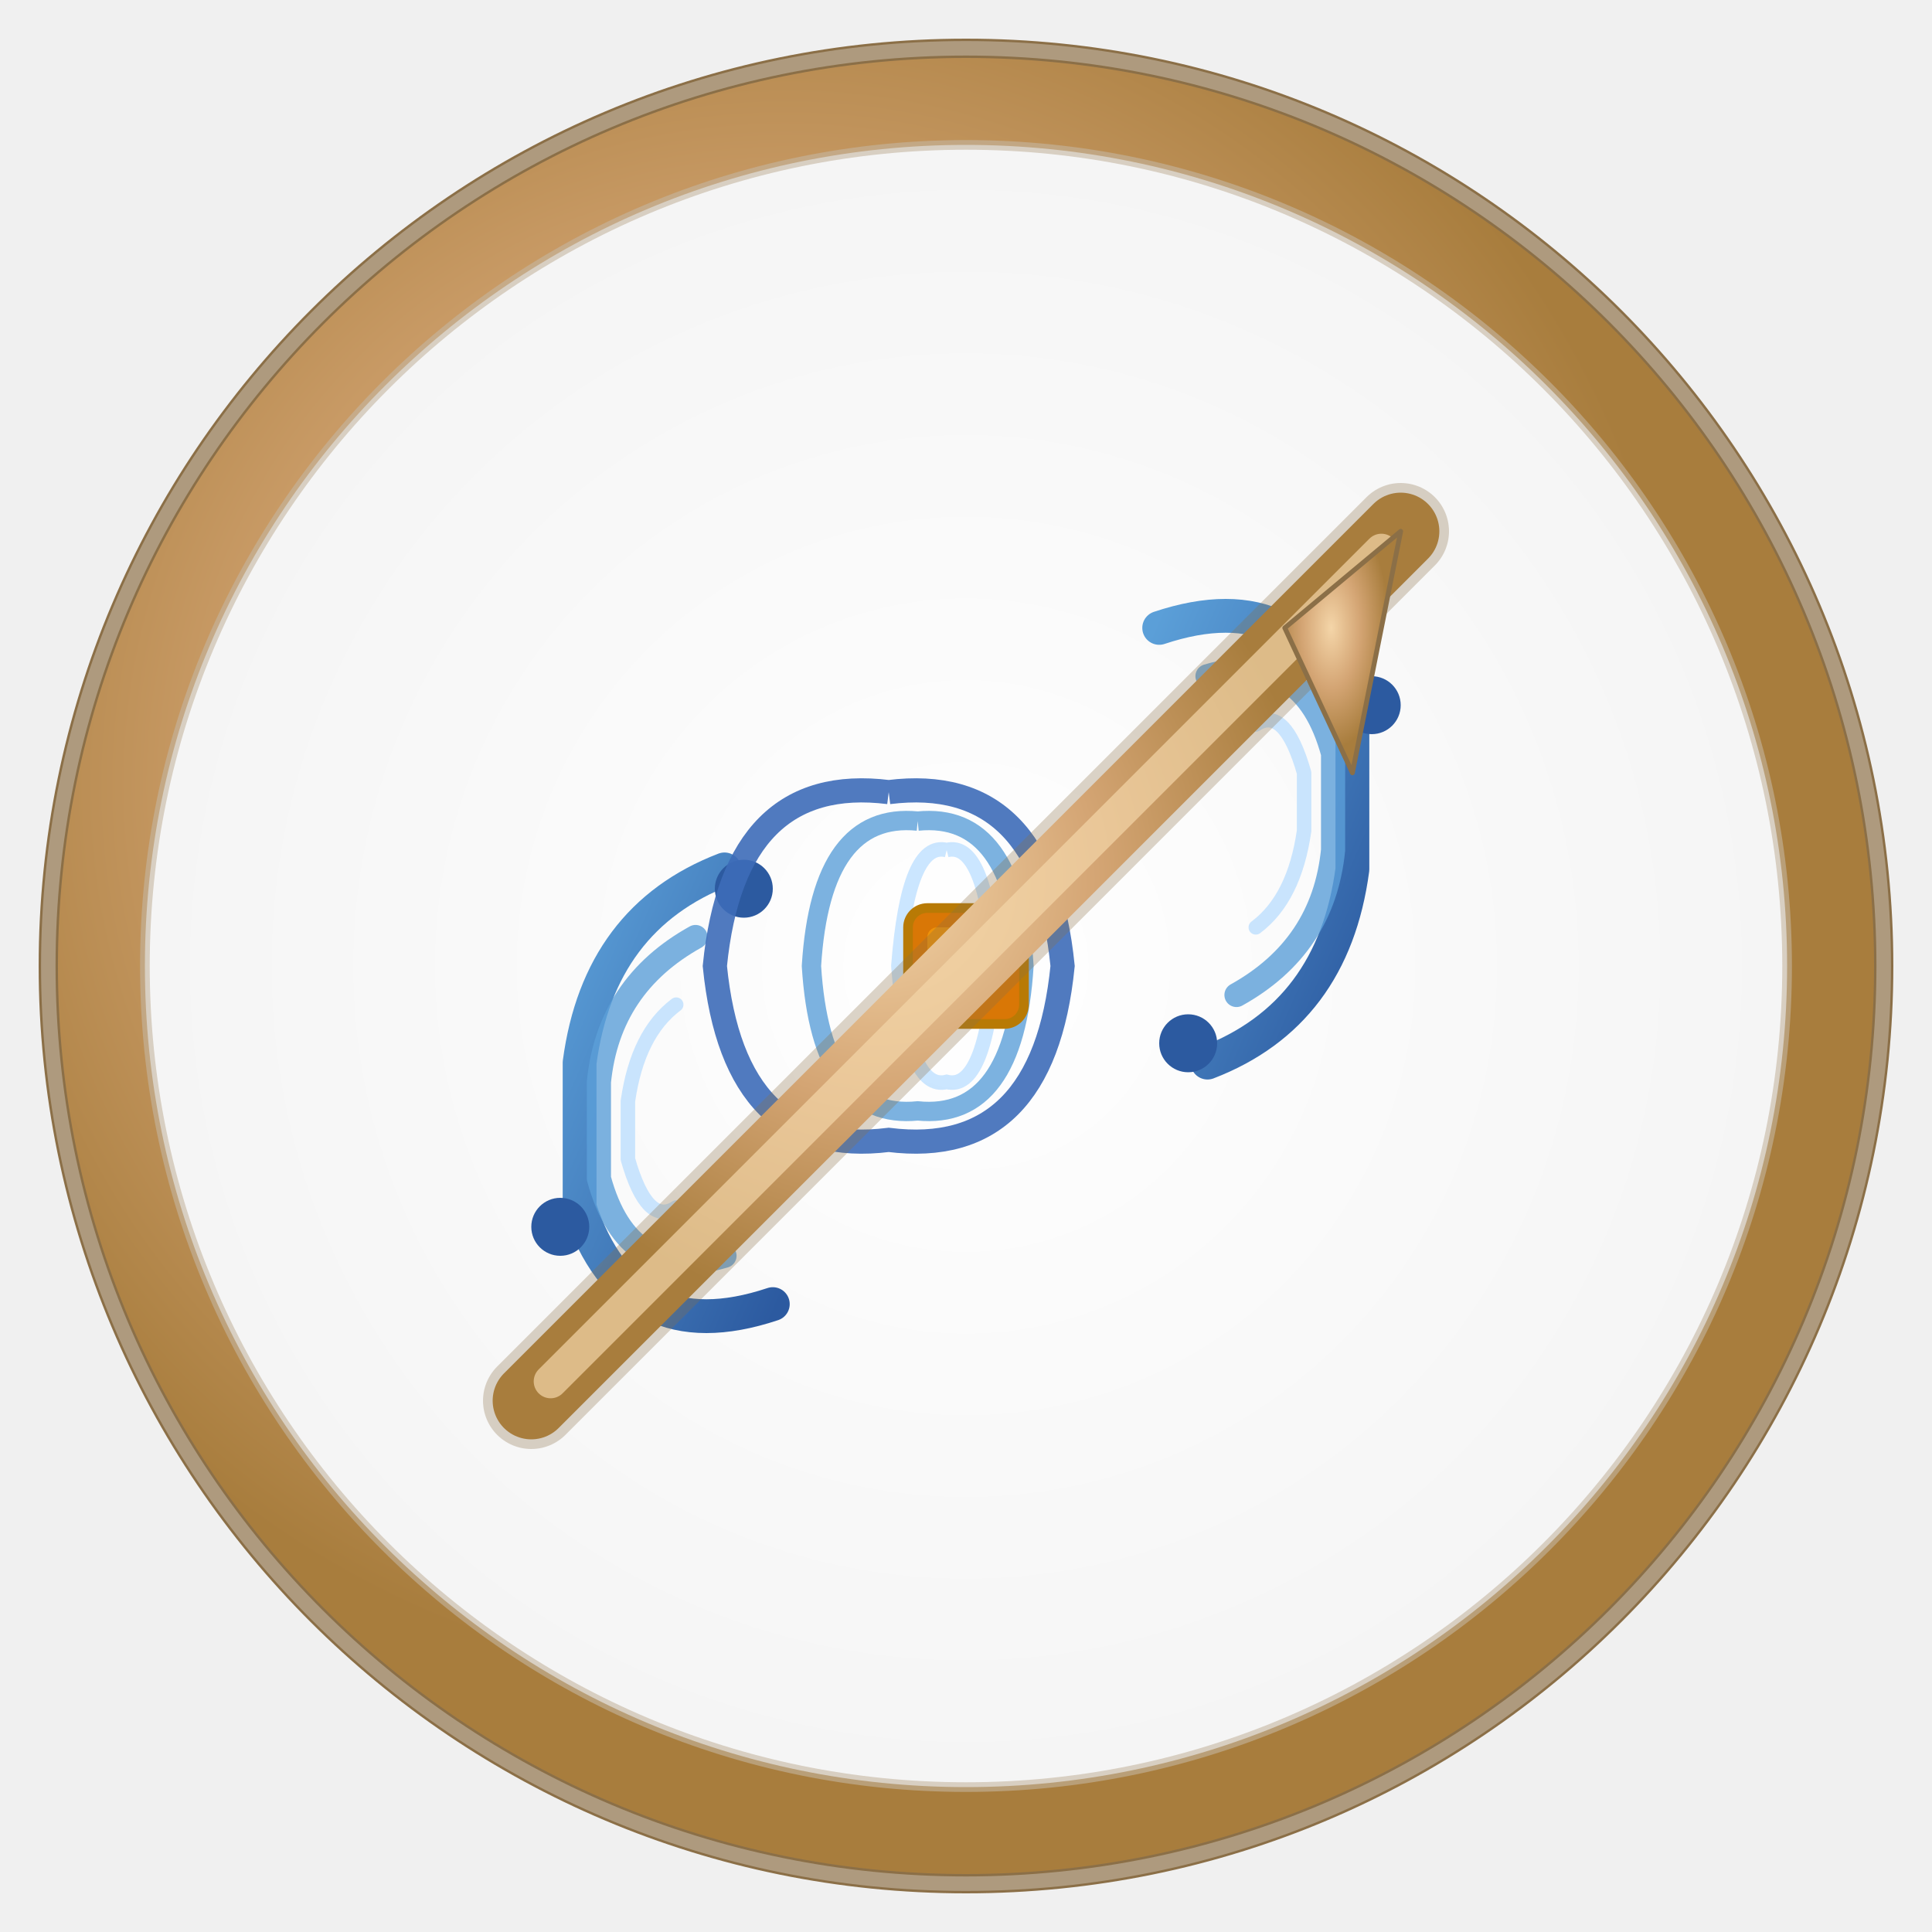
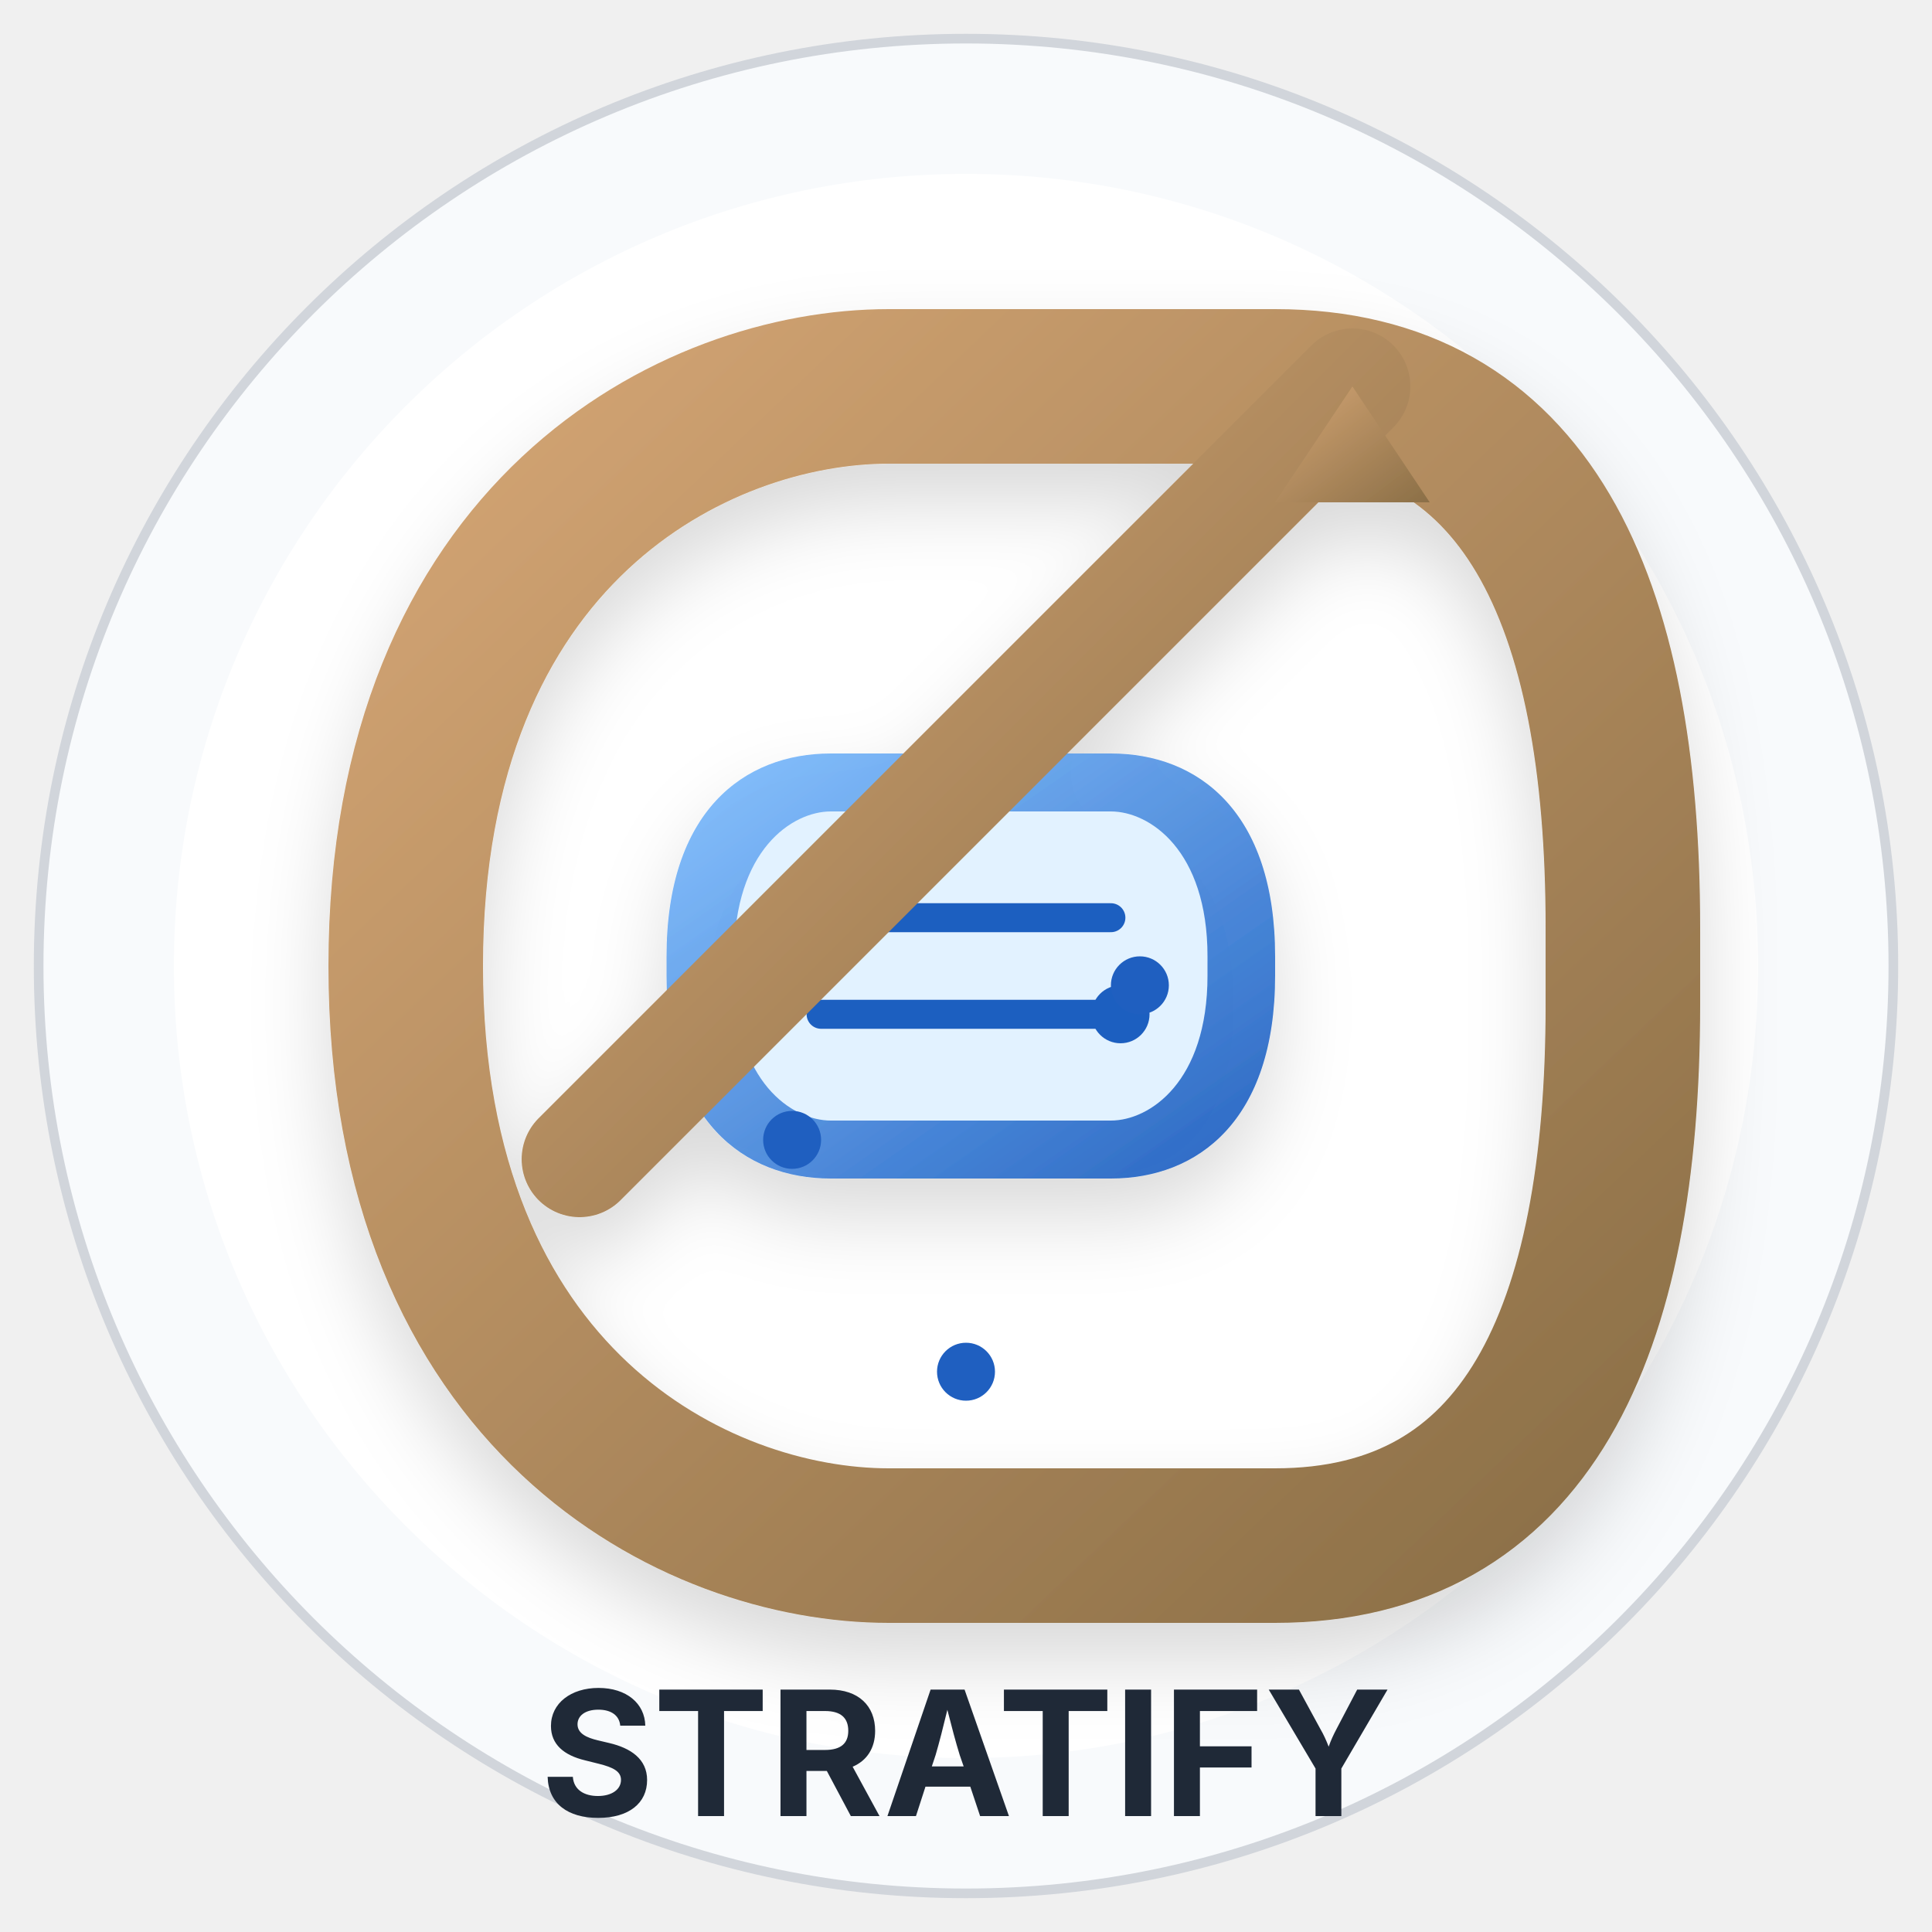
<svg xmlns="http://www.w3.org/2000/svg" width="200" height="200" viewBox="0 0 200 200">
  <defs>
-     <radialGradient id="copperGradient" cx="40%" cy="40%">
-       <stop offset="0%" style="stop-color:#f4d5a8;stop-opacity:1" />
-       <stop offset="50%" style="stop-color:#d4a574;stop-opacity:1" />
-       <stop offset="100%" style="stop-color:#a87d3d;stop-opacity:1" />
-     </radialGradient>
-     <radialGradient id="innerCircle" cx="50%" cy="50%">
-       <stop offset="0%" style="stop-color:#ffffff;stop-opacity:1" />
-       <stop offset="100%" style="stop-color:#f5f5f5;stop-opacity:1" />
-     </radialGradient>
-     <linearGradient id="blueGradient" x1="0%" y1="0%" x2="100%" y2="100%">
-       <stop offset="0%" style="stop-color:#5b9fd8;stop-opacity:1" />
-       <stop offset="100%" style="stop-color:#2c5aa0;stop-opacity:1" />
+     <linearGradient id="copperGrad" x1="0%" y1="0%" x2="100%" y2="100%">
+       <stop offset="0%" stop-color="#d4a574" />
+       <stop offset="100%" stop-color="#8b6f47" />
    </linearGradient>
+     <linearGradient id="blueGrad" x1="0%" y1="0%" x2="100%" y2="100%">
+       <stop offset="0%" stop-color="#84c1ff" />
+       <stop offset="100%" stop-color="#1f5fc0" />
+     </linearGradient>
+     <filter id="shadow" x="-50%" y="-50%" width="200%" height="200%">
+       <feDropShadow dx="0" dy="4" stdDeviation="4" flood-color="#000" flood-opacity="0.15" />
+     </filter>
  </defs>
-   <circle cx="100" cy="100" r="95" fill="url(#copperGradient)" stroke="#8b6f47" stroke-width="2" />
-   <circle cx="100" cy="100" r="85" fill="url(#innerCircle)" />
-   <g id="circuit-right">
-     <path d="M 120 65 Q 135 60 140 75 L 140 90 Q 138 105 125 110" fill="none" stroke="url(#blueGradient)" stroke-width="3.5" stroke-linecap="round" stroke-linejoin="round" />
-     <path d="M 125 70 Q 135 67 138 78 L 138 88 Q 137 98 128 103" fill="none" stroke="#5b9fd8" stroke-width="2.5" stroke-linecap="round" stroke-linejoin="round" opacity="0.8" />
-     <path d="M 130 75 Q 133 73 135 80 L 135 86 Q 134 93 130 96" fill="none" stroke="#a8d5ff" stroke-width="1.5" stroke-linecap="round" stroke-linejoin="round" opacity="0.6" />
-     <circle cx="142" cy="73" r="3" fill="#2c5aa0" />
-     <circle cx="123" cy="108" r="3" fill="#2c5aa0" />
+   <circle cx="100" cy="100" r="96" fill="#f8fafc" stroke="#d1d5db" stroke-width="1" />
+   <circle cx="100" cy="100" r="82" fill="#ffffff" />
+   <g filter="url(#shadow)">
+     <path d="M 42 100 C 42 55 72 40 92 40 L 132 40 C 158 40 168 62 168 96 L 168 104 C 168 138 158 160 132 160 L 92 160 C 72 160 42 145 42 100 Z" fill="none" stroke="url(#copperGrad)" stroke-width="16" />
+     <path d="M 69 99 C 69 84 77 78 86 78 H 115 C 124 78 132 84 132 99 V 101 C 132 116 124 122 115 122 H 86 C 77 122 69 116 69 101 Z" fill="url(#blueGrad)" opacity="0.95" />
+     <path d="M 76 99 C 76 88 82 84 86 84 H 115 C 119 84 125 88 125 99 V 101 C 125 112 119 116 115 116 H 86 C 82 116 76 112 76 101 Z" fill="#e2f2ff" />
+     <path d="M 85 95 L 115 95" stroke="#1f5fc0" stroke-width="3" stroke-linecap="round" />
+     <path d="M 85 105 L 115 105" stroke="#1f5fc0" stroke-width="3" stroke-linecap="round" />
+     <circle cx="84" cy="95" r="3" fill="#1f5fc0" />
+     <circle cx="116" cy="105" r="3" fill="#1f5fc0" />
+     <path d="M 60 120 L 140 40" stroke="url(#copperGrad)" stroke-width="12" stroke-linecap="round" />
+     <polygon points="140,40 132,52 148,52" fill="url(#copperGrad)" />
  </g>
-   <g id="circuit-left">
-     <path d="M 80 135 Q 65 140 60 125 L 60 110 Q 62 95 75 90" fill="none" stroke="url(#blueGradient)" stroke-width="3.5" stroke-linecap="round" stroke-linejoin="round" />
-     <path d="M 75 130 Q 65 133 62 122 L 62 112 Q 63 102 72 97" fill="none" stroke="#5b9fd8" stroke-width="2.5" stroke-linecap="round" stroke-linejoin="round" opacity="0.8" />
-     <path d="M 70 125 Q 67 127 65 120 L 65 114 Q 66 107 70 104" fill="none" stroke="#a8d5ff" stroke-width="1.5" stroke-linecap="round" stroke-linejoin="round" opacity="0.6" />
-     <circle cx="58" cy="127" r="3" fill="#2c5aa0" />
-     <circle cx="77" cy="92" r="3" fill="#2c5aa0" />
-   </g>
-   <g id="circuit-center">
-     <path d="M 92 82 Q 108 80 110 100 Q 108 120 92 118 Q 76 120 74 100 Q 76 80 92 82" fill="none" stroke="#3d6bb8" stroke-width="2.5" opacity="0.9" />
-     <path d="M 95 85 Q 105 84 106 100 Q 105 116 95 115 Q 85 116 84 100 Q 85 84 95 85" fill="none" stroke="#5b9fd8" stroke-width="2" opacity="0.8" />
-     <path d="M 98 88 Q 102 87 103 100 Q 102 113 98 112 Q 94 113 93 100 Q 94 87 98 88" fill="none" stroke="#a8d5ff" stroke-width="1.5" opacity="0.6" />
-   </g>
-   <rect x="94" y="94" width="12" height="12" fill="#d97706" rx="2" stroke="#b87a05" stroke-width="1" />
-   <rect x="96" y="96" width="6" height="6" fill="#f59e0b" opacity="0.7" rx="1" />
-   <g id="arrow">
-     <path d="M 55 145 L 145 55" stroke="#8b6f47" stroke-width="10" stroke-linecap="round" stroke-linejoin="round" opacity="0.3" />
-     <path d="M 55 145 L 145 55" stroke="url(#copperGradient)" stroke-width="8" stroke-linecap="round" stroke-linejoin="round" />
-     <path d="M 57 143 L 143 57" stroke="#f4d5a8" stroke-width="3.5" stroke-linecap="round" opacity="0.7" />
-     <polygon points="145,55 133,65 140,80" fill="url(#copperGradient)" stroke="#8b6f47" stroke-width="0.5" stroke-linejoin="round" />
-   </g>
-   <circle cx="100" cy="100" r="85" fill="none" stroke="#c4b5a0" stroke-width="1" opacity="0.6" />
-   <circle cx="100" cy="100" r="95" fill="none" stroke="#ffffff" stroke-width="1.5" opacity="0.3" />
+   <circle cx="100" cy="142" r="3" fill="#1f5fc0" />
+   <circle cx="118" cy="102" r="3" fill="#1f5fc0" />
+   <circle cx="82" cy="118" r="3" fill="#1f5fc0" />
+   <text x="100" y="188" font-family="Inter, Arial, sans-serif" font-size="18" font-weight="700" fill="#1f2937" text-anchor="middle">STRATIFY</text>
</svg>
